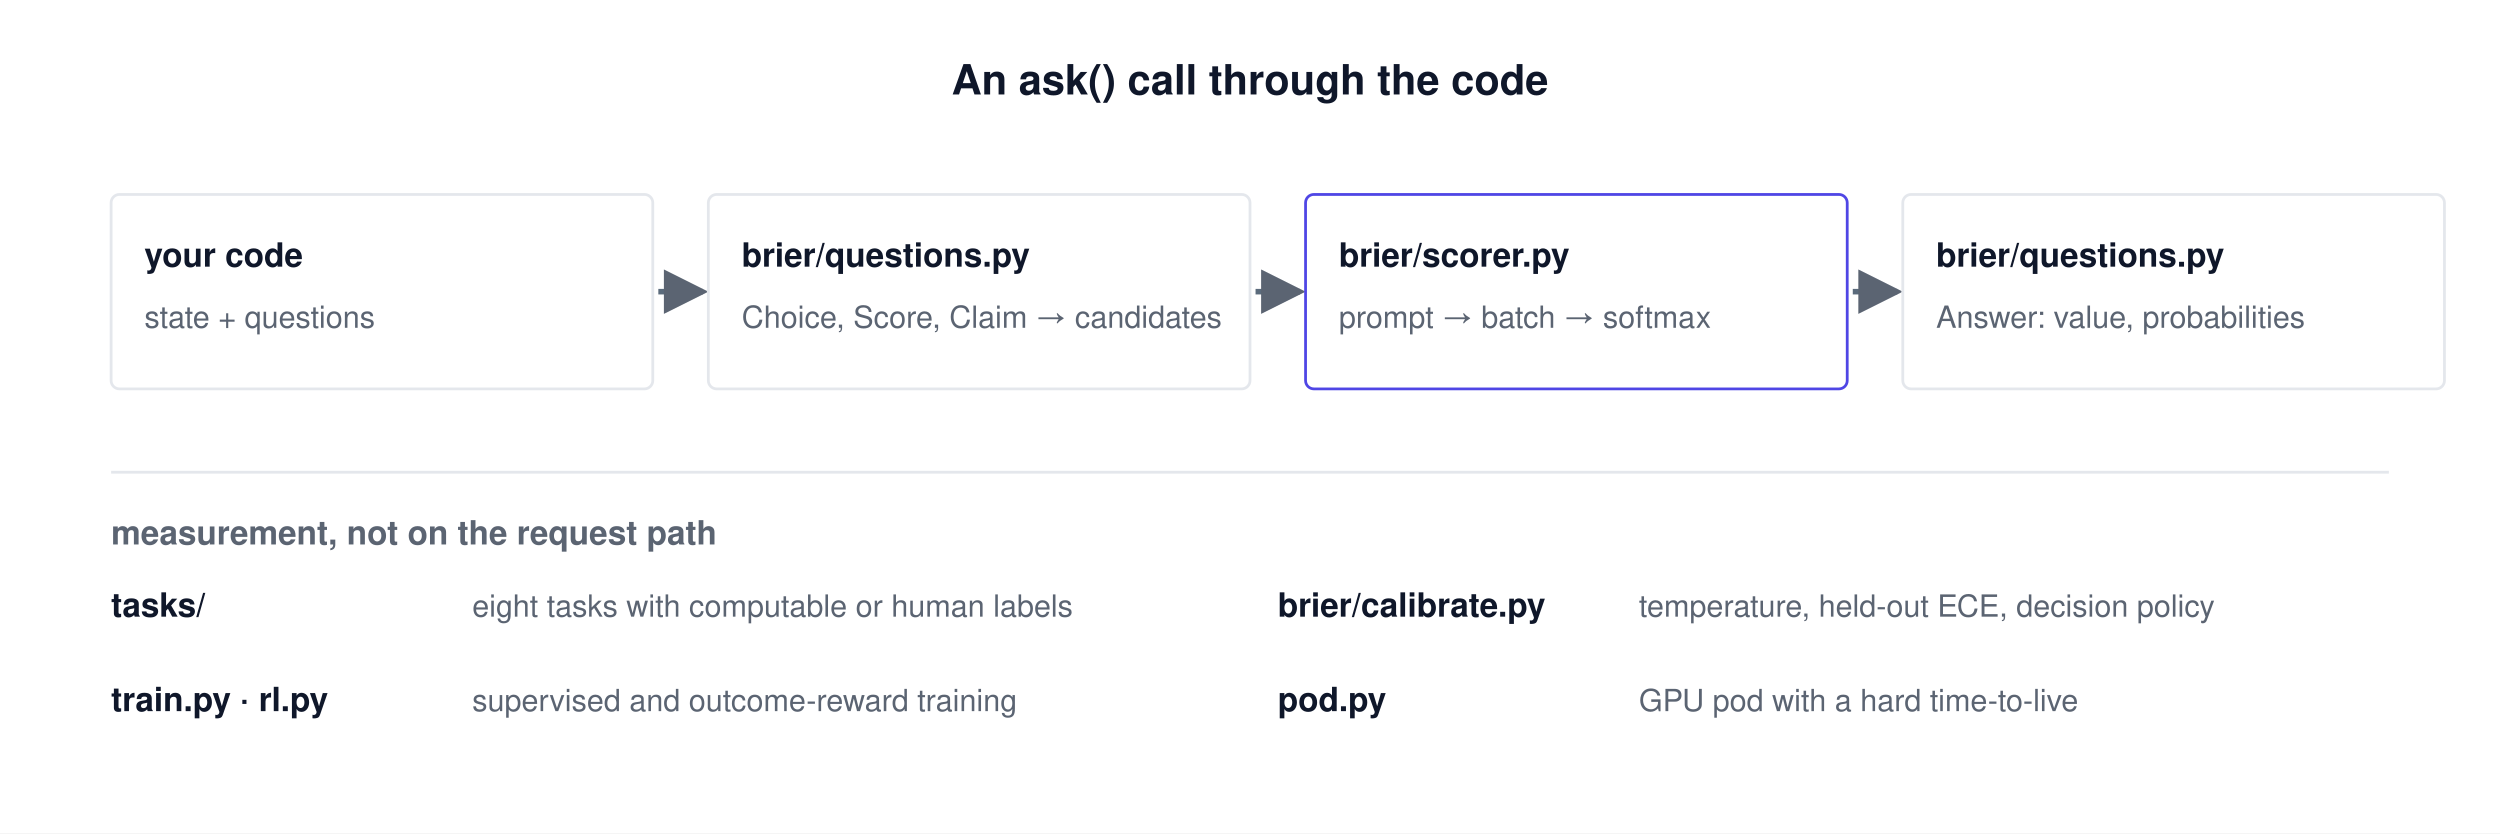
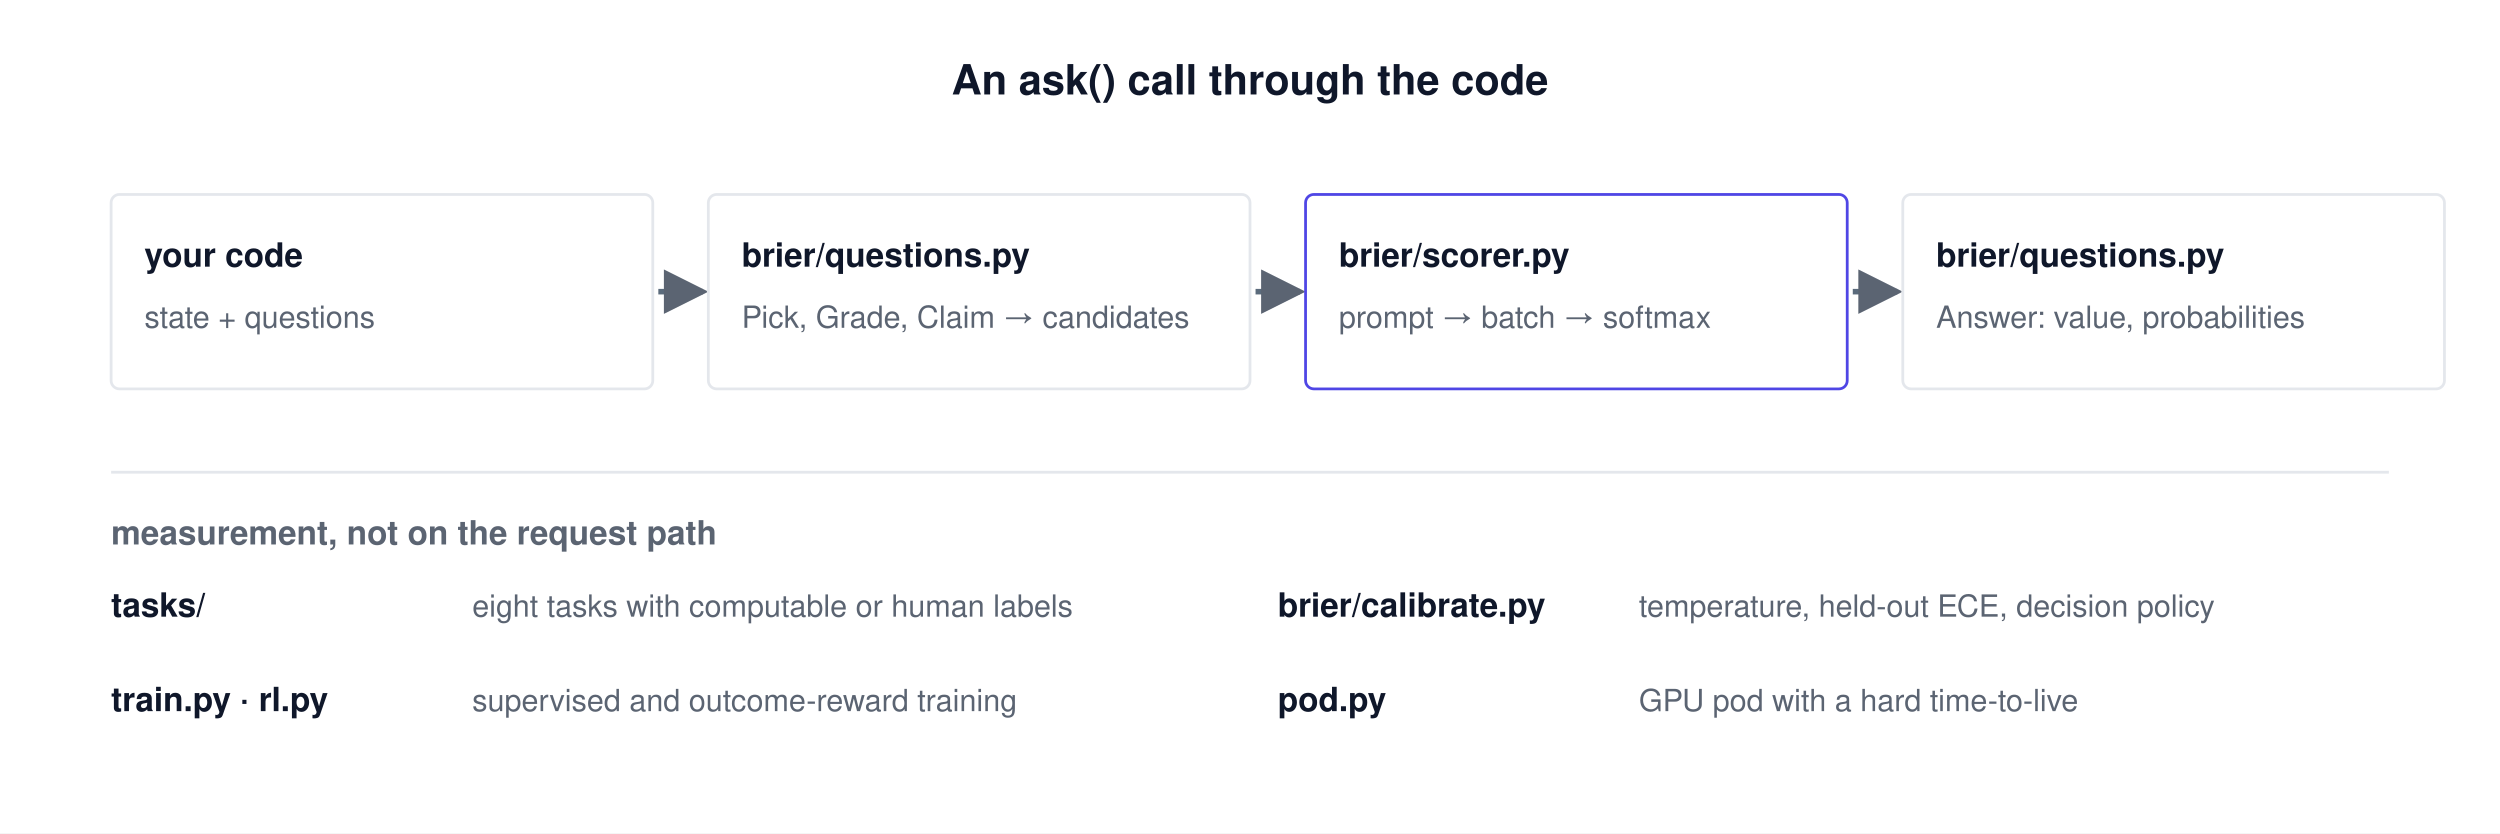
<svg xmlns="http://www.w3.org/2000/svg" width="900" height="300" viewBox="0 0 900 300" font-family="'Helvetica Neue', Helvetica, Arial, sans-serif">
  <defs>
    <marker id="ar" markerWidth="8" markerHeight="8" refX="7" refY="4" orient="auto">
      <path d="M0 0 L8 4 L0 8 z" fill="#5B6472" />
    </marker>
  </defs>
  <rect width="900" height="300" fill="#FFFFFF" />
  <text x="450" y="34" font-size="15" font-weight="700" fill="#0F172A" text-anchor="middle">An ask() call through the code</text>
  <rect x="40" y="70" width="195" height="70" rx="3" fill="#FFFFFF" stroke="#E4E7EC" />
  <text x="52" y="96" font-size="12" font-weight="700" fill="#0F172A" text-anchor="start">your code</text>
  <text x="52" y="118" font-size="11" font-weight="400" fill="#5B6472" text-anchor="start">state + questions</text>
  <line x1="237" y1="105" x2="253" y2="105" stroke="#5B6B7C" stroke-width="2" marker-end="url(#ar)" />
  <rect x="255" y="70" width="195" height="70" rx="3" fill="#FFFFFF" stroke="#E4E7EC" />
  <text x="267" y="96" font-size="12" font-weight="700" fill="#0F172A" text-anchor="start">brier/questions.py</text>
-   <text x="267" y="118" font-size="11" font-weight="400" fill="#5B6472" text-anchor="start">Choice, Score, Claim → candidates</text>
+   <text x="267" y="118" font-size="11" font-weight="400" fill="#5B6472" text-anchor="start">Pick, Grade, Claim → candidates</text>
  <line x1="452" y1="105" x2="468" y2="105" stroke="#5B6B7C" stroke-width="2" marker-end="url(#ar)" />
  <rect x="470" y="70" width="195" height="70" rx="3" fill="#FFFFFF" stroke="#4F46E5" />
  <text x="482" y="96" font-size="12" font-weight="700" fill="#0F172A" text-anchor="start">brier/scorer.py</text>
  <text x="482" y="118" font-size="11" font-weight="400" fill="#5B6472" text-anchor="start">prompt → batch → softmax</text>
  <line x1="667" y1="105" x2="683" y2="105" stroke="#5B6B7C" stroke-width="2" marker-end="url(#ar)" />
  <rect x="685" y="70" width="195" height="70" rx="3" fill="#FFFFFF" stroke="#E4E7EC" />
  <text x="697" y="96" font-size="12" font-weight="700" fill="#0F172A" text-anchor="start">brier/questions.py</text>
  <text x="697" y="118" font-size="11" font-weight="400" fill="#5B6472" text-anchor="start">Answer: value, probabilities</text>
  <line x1="40" y1="170" x2="860" y2="170" stroke="#E4E7EC" />
  <text x="40" y="196" font-size="12" font-weight="700" fill="#5B6472" text-anchor="start">measurement, not on the request path</text>
  <text x="40" y="222" font-size="12" font-weight="700" fill="#0F172A" text-anchor="start">tasks/</text>
  <text x="170" y="222" font-size="11" font-weight="400" fill="#5B6472" text-anchor="start">eight tasks with computable or human labels</text>
  <text x="460" y="222" font-size="12" font-weight="700" fill="#0F172A" text-anchor="start">brier/calibrate.py</text>
  <text x="590" y="222" font-size="11" font-weight="400" fill="#5B6472" text-anchor="start">temperature, held-out ECE, decision policy</text>
  <text x="40" y="256" font-size="12" font-weight="700" fill="#0F172A" text-anchor="start">train.py · rl.py</text>
  <text x="170" y="256" font-size="11" font-weight="400" fill="#5B6472" text-anchor="start">supervised and outcome-reward training</text>
  <text x="460" y="256" font-size="12" font-weight="700" fill="#0F172A" text-anchor="start">pod.py</text>
  <text x="590" y="256" font-size="11" font-weight="400" fill="#5B6472" text-anchor="start">GPU pod with a hard time-to-live</text>
</svg>
